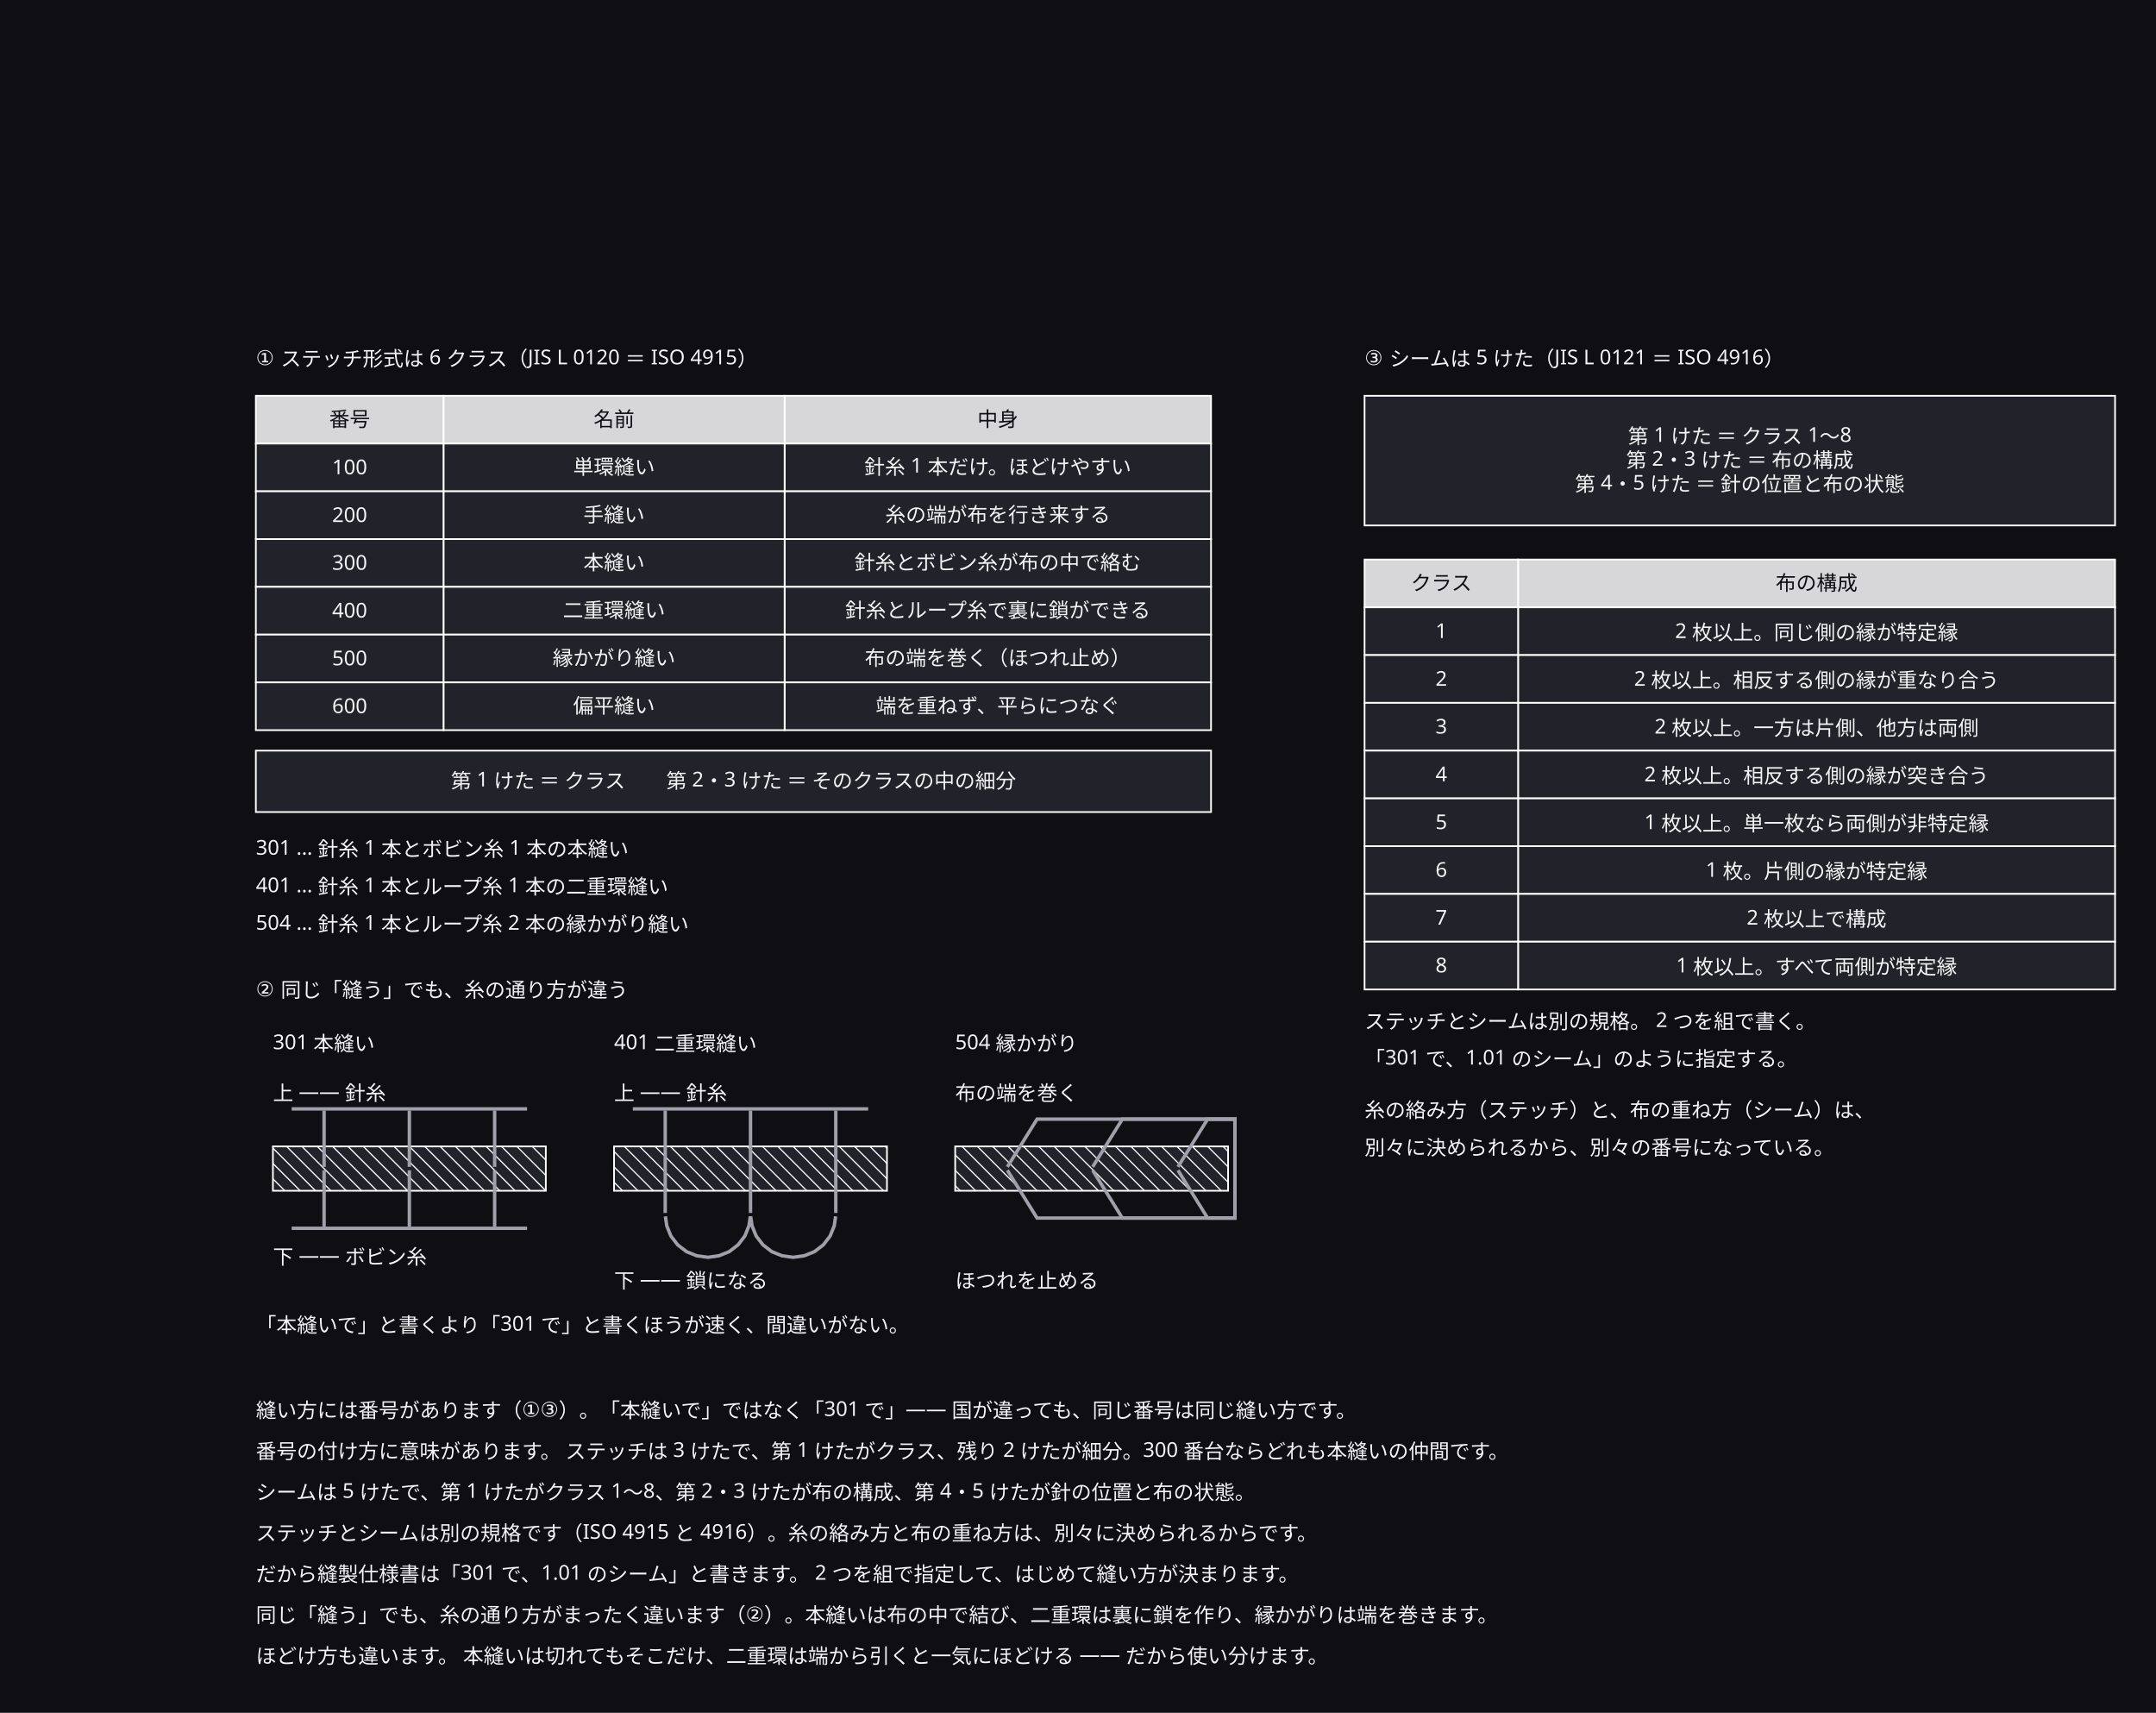
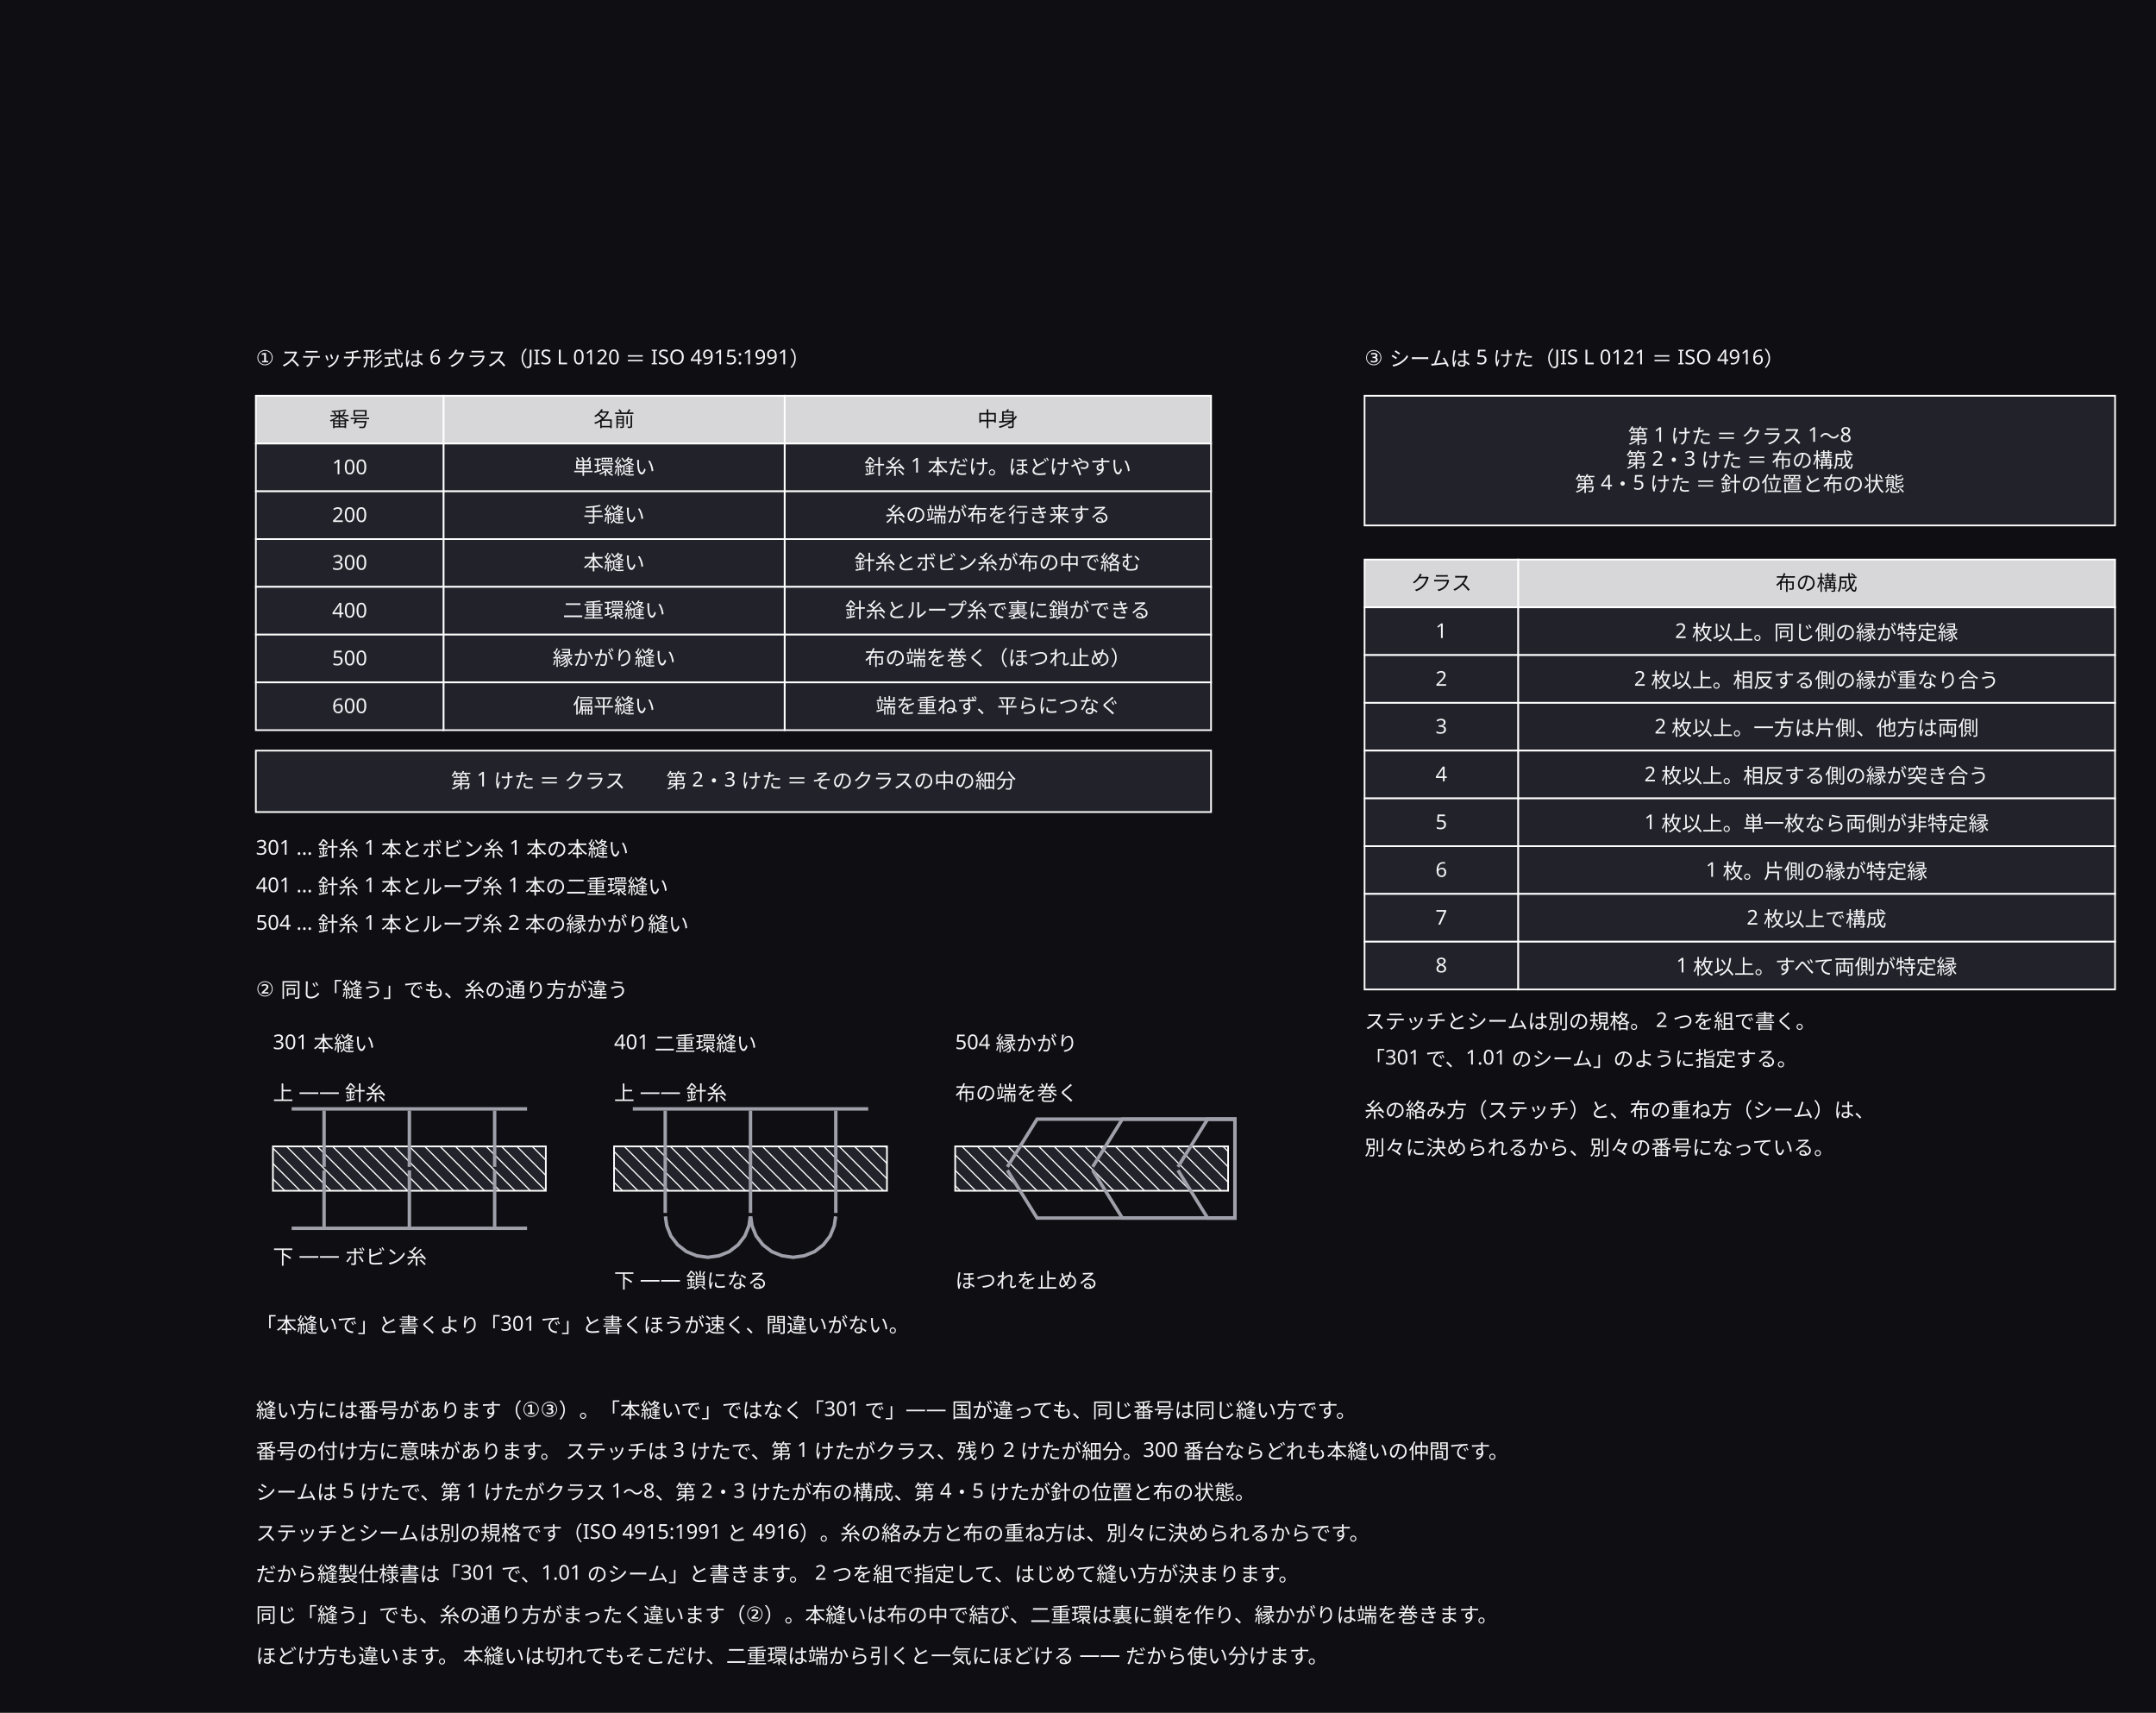
<svg xmlns="http://www.w3.org/2000/svg" width="1264" height="1004" viewBox="0 0 1264 1004">
  <defs>
    <marker id="arrow" viewBox="0 0 10 10" refX="9" refY="5" markerWidth="6" markerHeight="6" orient="auto">
      <path d="M 0 0 L 10 5 L 0 10 z" fill="#a0a0ab" />
    </marker>
  </defs>
  <rect data-paper="1" x="0" y="0" width="1264" height="1004" fill="#0f0f13" />
  <g data-node="sr" data-pinned="false" data-shape="rect">
    <rect x="800" y="232" width="440" height="76" fill="#22222a" stroke="#ffffff" stroke-width="1" />
  </g>
  <g data-node="rule" data-pinned="false" data-shape="rect">
    <rect x="150" y="440" width="560" height="36" fill="#22222a" stroke="#ffffff" stroke-width="1" />
  </g>
  <g data-node="r1" data-pinned="false" data-shape="rect" />
  <g data-node="r2" data-pinned="false" data-shape="rect" />
  <g data-node="r3" data-pinned="false" data-shape="rect" />
  <g data-node="r4" data-pinned="false" data-shape="rect" />
  <g data-node="r5" data-pinned="false" data-shape="rect" />
  <g data-node="r6" data-pinned="false" data-shape="rect" />
  <g data-node="r7" data-pinned="false" data-shape="rect" />
  <g data-node="t1" data-pinned="false" data-shape="rect" />
  <g data-node="t2" data-pinned="false" data-shape="rect" />
  <g data-node="n4" data-pinned="false" data-shape="rect" />
  <g data-node="n1" data-pinned="false" data-shape="rect" />
  <g data-node="n2" data-pinned="false" data-shape="rect" />
  <g data-node="n3" data-pinned="false" data-shape="rect" />
  <g data-node="b0_1" data-pinned="false" data-shape="rect">
    <rect x="890" y="328" width="350" height="28" fill="#22222a" stroke="#ffffff" stroke-width="1" />
    <rect x="890" y="328" width="350" height="28" fill="#ffffff" fill-opacity="0.82" />
  </g>
  <g data-node="b1_1" data-pinned="false" data-shape="rect">
    <rect x="890" y="356" width="350" height="28" fill="#22222a" stroke="#ffffff" stroke-width="1" />
  </g>
  <g data-node="b2_1" data-pinned="false" data-shape="rect">
    <rect x="890" y="384" width="350" height="28" fill="#22222a" stroke="#ffffff" stroke-width="1" />
  </g>
  <g data-node="b3_1" data-pinned="false" data-shape="rect">
    <rect x="890" y="412" width="350" height="28" fill="#22222a" stroke="#ffffff" stroke-width="1" />
  </g>
  <g data-node="b4_1" data-pinned="false" data-shape="rect">
    <rect x="890" y="440" width="350" height="28" fill="#22222a" stroke="#ffffff" stroke-width="1" />
  </g>
  <g data-node="b5_1" data-pinned="false" data-shape="rect">
    <rect x="890" y="468" width="350" height="28" fill="#22222a" stroke="#ffffff" stroke-width="1" />
  </g>
  <g data-node="b6_1" data-pinned="false" data-shape="rect">
    <rect x="890" y="496" width="350" height="28" fill="#22222a" stroke="#ffffff" stroke-width="1" />
  </g>
  <g data-node="b7_1" data-pinned="false" data-shape="rect">
    <rect x="890" y="524" width="350" height="28" fill="#22222a" stroke="#ffffff" stroke-width="1" />
  </g>
  <g data-node="b8_1" data-pinned="false" data-shape="rect">
    <rect x="890" y="552" width="350" height="28" fill="#22222a" stroke="#ffffff" stroke-width="1" />
  </g>
  <g data-node="t3" data-pinned="false" data-shape="rect" />
  <g data-node="n5" data-pinned="false" data-shape="rect" />
  <g data-node="n6" data-pinned="false" data-shape="rect" />
  <g data-node="n7" data-pinned="false" data-shape="rect" />
  <g data-node="n8" data-pinned="false" data-shape="rect" />
  <g data-node="a0_2" data-pinned="false" data-shape="rect">
    <rect x="460" y="232" width="250" height="28" fill="#22222a" stroke="#ffffff" stroke-width="1" />
    <rect x="460" y="232" width="250" height="28" fill="#ffffff" fill-opacity="0.82" />
  </g>
  <g data-node="a1_2" data-pinned="false" data-shape="rect">
    <rect x="460" y="260" width="250" height="28" fill="#22222a" stroke="#ffffff" stroke-width="1" />
  </g>
  <g data-node="a2_2" data-pinned="false" data-shape="rect">
    <rect x="460" y="288" width="250" height="28" fill="#22222a" stroke="#ffffff" stroke-width="1" />
  </g>
  <g data-node="a3_2" data-pinned="false" data-shape="rect">
    <rect x="460" y="316" width="250" height="28" fill="#22222a" stroke="#ffffff" stroke-width="1" />
  </g>
  <g data-node="a4_2" data-pinned="false" data-shape="rect">
    <rect x="460" y="344" width="250" height="28" fill="#22222a" stroke="#ffffff" stroke-width="1" />
  </g>
  <g data-node="a5_2" data-pinned="false" data-shape="rect">
    <rect x="460" y="372" width="250" height="28" fill="#22222a" stroke="#ffffff" stroke-width="1" />
  </g>
  <g data-node="a6_2" data-pinned="false" data-shape="rect">
    <rect x="460" y="400" width="250" height="28" fill="#22222a" stroke="#ffffff" stroke-width="1" />
  </g>
  <g data-node="a0_1" data-pinned="false" data-shape="rect">
    <rect x="260" y="232" width="200" height="28" fill="#22222a" stroke="#ffffff" stroke-width="1" />
    <rect x="260" y="232" width="200" height="28" fill="#ffffff" fill-opacity="0.82" />
  </g>
  <g data-node="a1_1" data-pinned="false" data-shape="rect">
    <rect x="260" y="260" width="200" height="28" fill="#22222a" stroke="#ffffff" stroke-width="1" />
  </g>
  <g data-node="a2_1" data-pinned="false" data-shape="rect">
    <rect x="260" y="288" width="200" height="28" fill="#22222a" stroke="#ffffff" stroke-width="1" />
  </g>
  <g data-node="a3_1" data-pinned="false" data-shape="rect">
    <rect x="260" y="316" width="200" height="28" fill="#22222a" stroke="#ffffff" stroke-width="1" />
  </g>
  <g data-node="a4_1" data-pinned="false" data-shape="rect">
    <rect x="260" y="344" width="200" height="28" fill="#22222a" stroke="#ffffff" stroke-width="1" />
  </g>
  <g data-node="a5_1" data-pinned="false" data-shape="rect">
    <rect x="260" y="372" width="200" height="28" fill="#22222a" stroke="#ffffff" stroke-width="1" />
  </g>
  <g data-node="a6_1" data-pinned="false" data-shape="rect">
    <rect x="260" y="400" width="200" height="28" fill="#22222a" stroke="#ffffff" stroke-width="1" />
  </g>
  <g data-node="cl0" data-pinned="false" data-shape="rect">
    <rect x="160" y="672" width="160" height="26" fill="#22222a" stroke="#ffffff" stroke-width="1" />
    <line x1="320" y1="680" x2="312" y2="672" stroke="#ffffff" stroke-width="0.7" />
    <line x1="320" y1="689" x2="303" y2="672" stroke="#ffffff" stroke-width="0.7" />
    <line x1="320" y1="698" x2="294" y2="672" stroke="#ffffff" stroke-width="0.7" />
    <line x1="285" y1="672" x2="311" y2="698" stroke="#ffffff" stroke-width="0.7" />
    <line x1="276" y1="672" x2="302" y2="698" stroke="#ffffff" stroke-width="0.7" />
    <line x1="267" y1="672" x2="293" y2="698" stroke="#ffffff" stroke-width="0.7" />
    <line x1="258" y1="672" x2="284" y2="698" stroke="#ffffff" stroke-width="0.7" />
    <line x1="249" y1="672" x2="275" y2="698" stroke="#ffffff" stroke-width="0.7" />
    <line x1="240" y1="672" x2="266" y2="698" stroke="#ffffff" stroke-width="0.7" />
    <line x1="231" y1="672" x2="257" y2="698" stroke="#ffffff" stroke-width="0.7" />
    <line x1="222" y1="672" x2="248" y2="698" stroke="#ffffff" stroke-width="0.7" />
    <line x1="213" y1="672" x2="239" y2="698" stroke="#ffffff" stroke-width="0.7" />
    <line x1="204" y1="672" x2="230" y2="698" stroke="#ffffff" stroke-width="0.7" />
    <line x1="195" y1="672" x2="221" y2="698" stroke="#ffffff" stroke-width="0.7" />
    <line x1="186" y1="672" x2="212" y2="698" stroke="#ffffff" stroke-width="0.7" />
    <line x1="177" y1="672" x2="203" y2="698" stroke="#ffffff" stroke-width="0.7" />
    <line x1="168" y1="672" x2="194" y2="698" stroke="#ffffff" stroke-width="0.7" />
    <line x1="160" y1="673" x2="185" y2="698" stroke="#ffffff" stroke-width="0.7" />
    <line x1="160" y1="682" x2="176" y2="698" stroke="#ffffff" stroke-width="0.7" />
    <line x1="160" y1="691" x2="167" y2="698" stroke="#ffffff" stroke-width="0.7" />
  </g>
  <g data-node="cl1" data-pinned="false" data-shape="rect">
    <rect x="360" y="672" width="160" height="26" fill="#22222a" stroke="#ffffff" stroke-width="1" />
    <line x1="520" y1="673" x2="519" y2="672" stroke="#ffffff" stroke-width="0.7" />
    <line x1="520" y1="682" x2="510" y2="672" stroke="#ffffff" stroke-width="0.7" />
    <line x1="520" y1="691" x2="501" y2="672" stroke="#ffffff" stroke-width="0.7" />
    <line x1="492" y1="672" x2="518" y2="698" stroke="#ffffff" stroke-width="0.7" />
    <line x1="483" y1="672" x2="509" y2="698" stroke="#ffffff" stroke-width="0.7" />
    <line x1="474" y1="672" x2="500" y2="698" stroke="#ffffff" stroke-width="0.7" />
    <line x1="465" y1="672" x2="491" y2="698" stroke="#ffffff" stroke-width="0.7" />
    <line x1="456" y1="672" x2="482" y2="698" stroke="#ffffff" stroke-width="0.7" />
    <line x1="447" y1="672" x2="473" y2="698" stroke="#ffffff" stroke-width="0.7" />
    <line x1="438" y1="672" x2="464" y2="698" stroke="#ffffff" stroke-width="0.7" />
    <line x1="429" y1="672" x2="455" y2="698" stroke="#ffffff" stroke-width="0.7" />
    <line x1="420" y1="672" x2="446" y2="698" stroke="#ffffff" stroke-width="0.7" />
    <line x1="411" y1="672" x2="437" y2="698" stroke="#ffffff" stroke-width="0.7" />
    <line x1="402" y1="672" x2="428" y2="698" stroke="#ffffff" stroke-width="0.7" />
    <line x1="393" y1="672" x2="419" y2="698" stroke="#ffffff" stroke-width="0.7" />
    <line x1="384" y1="672" x2="410" y2="698" stroke="#ffffff" stroke-width="0.7" />
    <line x1="375" y1="672" x2="401" y2="698" stroke="#ffffff" stroke-width="0.7" />
    <line x1="366" y1="672" x2="392" y2="698" stroke="#ffffff" stroke-width="0.7" />
    <line x1="360" y1="675" x2="383" y2="698" stroke="#ffffff" stroke-width="0.7" />
    <line x1="360" y1="684" x2="374" y2="698" stroke="#ffffff" stroke-width="0.7" />
    <line x1="360" y1="693" x2="365" y2="698" stroke="#ffffff" stroke-width="0.7" />
  </g>
  <g data-node="cl2" data-pinned="false" data-shape="rect">
    <rect x="560" y="672" width="160" height="26" fill="#22222a" stroke="#ffffff" stroke-width="1" />
    <line x1="720" y1="675" x2="717" y2="672" stroke="#ffffff" stroke-width="0.7" />
    <line x1="720" y1="684" x2="708" y2="672" stroke="#ffffff" stroke-width="0.7" />
    <line x1="720" y1="693" x2="699" y2="672" stroke="#ffffff" stroke-width="0.7" />
    <line x1="690" y1="672" x2="716" y2="698" stroke="#ffffff" stroke-width="0.7" />
    <line x1="681" y1="672" x2="707" y2="698" stroke="#ffffff" stroke-width="0.7" />
    <line x1="672" y1="672" x2="698" y2="698" stroke="#ffffff" stroke-width="0.7" />
    <line x1="663" y1="672" x2="689" y2="698" stroke="#ffffff" stroke-width="0.7" />
    <line x1="654" y1="672" x2="680" y2="698" stroke="#ffffff" stroke-width="0.7" />
    <line x1="645" y1="672" x2="671" y2="698" stroke="#ffffff" stroke-width="0.7" />
    <line x1="636" y1="672" x2="662" y2="698" stroke="#ffffff" stroke-width="0.7" />
    <line x1="627" y1="672" x2="653" y2="698" stroke="#ffffff" stroke-width="0.7" />
    <line x1="618" y1="672" x2="644" y2="698" stroke="#ffffff" stroke-width="0.7" />
    <line x1="609" y1="672" x2="635" y2="698" stroke="#ffffff" stroke-width="0.7" />
    <line x1="600" y1="672" x2="626" y2="698" stroke="#ffffff" stroke-width="0.7" />
    <line x1="591" y1="672" x2="617" y2="698" stroke="#ffffff" stroke-width="0.7" />
    <line x1="582" y1="672" x2="608" y2="698" stroke="#ffffff" stroke-width="0.7" />
    <line x1="573" y1="672" x2="599" y2="698" stroke="#ffffff" stroke-width="0.7" />
    <line x1="564" y1="672" x2="590" y2="698" stroke="#ffffff" stroke-width="0.7" />
    <line x1="560" y1="677" x2="581" y2="698" stroke="#ffffff" stroke-width="0.7" />
    <line x1="560" y1="686" x2="572" y2="698" stroke="#ffffff" stroke-width="0.7" />
    <line x1="560" y1="695" x2="563" y2="698" stroke="#ffffff" stroke-width="0.7" />
  </g>
  <g data-node="sl0" data-pinned="false" data-shape="rect" />
  <g data-node="u0" data-pinned="false" data-shape="rect" />
  <g data-node="d0" data-pinned="false" data-shape="rect" />
  <g data-node="sl1" data-pinned="false" data-shape="rect" />
  <g data-node="u1" data-pinned="false" data-shape="rect" />
  <g data-node="d1" data-pinned="false" data-shape="rect" />
  <g data-node="sl2" data-pinned="false" data-shape="rect" />
  <g data-node="u2" data-pinned="false" data-shape="rect" />
  <g data-node="d2" data-pinned="false" data-shape="rect" />
  <g data-node="a0_0" data-pinned="false" data-shape="rect">
    <rect x="150" y="232" width="110" height="28" fill="#22222a" stroke="#ffffff" stroke-width="1" />
    <rect x="150" y="232" width="110" height="28" fill="#ffffff" fill-opacity="0.82" />
  </g>
  <g data-node="a1_0" data-pinned="false" data-shape="rect">
    <rect x="150" y="260" width="110" height="28" fill="#22222a" stroke="#ffffff" stroke-width="1" />
  </g>
  <g data-node="a2_0" data-pinned="false" data-shape="rect">
    <rect x="150" y="288" width="110" height="28" fill="#22222a" stroke="#ffffff" stroke-width="1" />
  </g>
  <g data-node="a3_0" data-pinned="false" data-shape="rect">
    <rect x="150" y="316" width="110" height="28" fill="#22222a" stroke="#ffffff" stroke-width="1" />
  </g>
  <g data-node="a4_0" data-pinned="false" data-shape="rect">
    <rect x="150" y="344" width="110" height="28" fill="#22222a" stroke="#ffffff" stroke-width="1" />
  </g>
  <g data-node="a5_0" data-pinned="false" data-shape="rect">
    <rect x="150" y="372" width="110" height="28" fill="#22222a" stroke="#ffffff" stroke-width="1" />
  </g>
  <g data-node="a6_0" data-pinned="false" data-shape="rect">
    <rect x="150" y="400" width="110" height="28" fill="#22222a" stroke="#ffffff" stroke-width="1" />
  </g>
  <g data-node="b0_0" data-pinned="false" data-shape="rect">
    <rect x="800" y="328" width="90" height="28" fill="#22222a" stroke="#ffffff" stroke-width="1" />
    <rect x="800" y="328" width="90" height="28" fill="#ffffff" fill-opacity="0.82" />
  </g>
  <g data-node="b1_0" data-pinned="false" data-shape="rect">
    <rect x="800" y="356" width="90" height="28" fill="#22222a" stroke="#ffffff" stroke-width="1" />
  </g>
  <g data-node="b2_0" data-pinned="false" data-shape="rect">
    <rect x="800" y="384" width="90" height="28" fill="#22222a" stroke="#ffffff" stroke-width="1" />
  </g>
  <g data-node="b3_0" data-pinned="false" data-shape="rect">
    <rect x="800" y="412" width="90" height="28" fill="#22222a" stroke="#ffffff" stroke-width="1" />
  </g>
  <g data-node="b4_0" data-pinned="false" data-shape="rect">
    <rect x="800" y="440" width="90" height="28" fill="#22222a" stroke="#ffffff" stroke-width="1" />
  </g>
  <g data-node="b5_0" data-pinned="false" data-shape="rect">
    <rect x="800" y="468" width="90" height="28" fill="#22222a" stroke="#ffffff" stroke-width="1" />
  </g>
  <g data-node="b6_0" data-pinned="false" data-shape="rect">
    <rect x="800" y="496" width="90" height="28" fill="#22222a" stroke="#ffffff" stroke-width="1" />
  </g>
  <g data-node="b7_0" data-pinned="false" data-shape="rect">
    <rect x="800" y="524" width="90" height="28" fill="#22222a" stroke="#ffffff" stroke-width="1" />
  </g>
  <g data-node="b8_0" data-pinned="false" data-shape="rect">
    <rect x="800" y="552" width="90" height="28" fill="#22222a" stroke="#ffffff" stroke-width="1" />
  </g>
  <g data-node="p0" data-pinned="false" data-shape="rect" />
  <g data-node="p1" data-pinned="false" data-shape="rect" />
  <g data-node="p2" data-pinned="false" data-shape="rect" />
  <g data-node="p3" data-pinned="false" data-shape="rect" />
  <g data-node="p4" data-pinned="false" data-shape="rect" />
  <g data-node="p5" data-pinned="false" data-shape="rect" />
  <g data-node="p6" data-pinned="false" data-shape="rect" />
  <g data-node="p7" data-pinned="false" data-shape="rect" />
  <g data-node="p8" data-pinned="false" data-shape="rect" />
  <g data-node="p9" data-pinned="false" data-shape="rect" />
  <g data-node="p10" data-pinned="false" data-shape="rect" />
  <g data-node="p11" data-pinned="false" data-shape="rect" />
  <g data-node="p12" data-pinned="false" data-shape="rect" />
  <g data-node="p13" data-pinned="false" data-shape="rect" />
  <g data-node="p14" data-pinned="false" data-shape="rect" />
  <g data-node="p15" data-pinned="false" data-shape="rect" />
  <g data-node="p16" data-pinned="false" data-shape="rect" />
  <g data-node="p17" data-pinned="false" data-shape="rect" />
  <g data-node="p18" data-pinned="false" data-shape="rect" />
  <g data-node="p19" data-pinned="false" data-shape="rect" />
  <g data-node="p20" data-pinned="false" data-shape="rect" />
  <g data-node="p21" data-pinned="false" data-shape="rect" />
  <g data-node="p22" data-pinned="false" data-shape="rect" />
  <g data-node="p23" data-pinned="false" data-shape="rect" />
  <g data-node="p24" data-pinned="false" data-shape="rect" />
  <g data-node="p25" data-pinned="false" data-shape="rect" />
  <g data-node="p26" data-pinned="false" data-shape="rect" />
  <g data-node="p27" data-pinned="false" data-shape="rect" />
  <g data-node="p28" data-pinned="false" data-shape="rect" />
  <g data-node="p29" data-pinned="false" data-shape="rect" />
  <g data-node="p30" data-pinned="false" data-shape="rect" />
  <g data-node="p31" data-pinned="false" data-shape="rect" />
  <g data-node="p32" data-pinned="false" data-shape="rect" />
  <g data-node="p33" data-pinned="false" data-shape="rect" />
  <g data-edge="p0&gt;p1" data-pinned="false">
    <path d="M 190 651 L 190 684" fill="none" stroke="#a0a0ab" stroke-width="2" />
  </g>
  <g data-edge="p2&gt;p3" data-pinned="false">
    <path d="M 190 686 L 190 719" fill="none" stroke="#a0a0ab" stroke-width="2" />
  </g>
  <g data-edge="p4&gt;p5" data-pinned="false">
    <path d="M 240 651 L 240 684" fill="none" stroke="#a0a0ab" stroke-width="2" />
  </g>
  <g data-edge="p6&gt;p7" data-pinned="false">
    <path d="M 240 686 L 240 719" fill="none" stroke="#a0a0ab" stroke-width="2" />
  </g>
  <g data-edge="p8&gt;p9" data-pinned="false">
    <path d="M 290 651 L 290 684" fill="none" stroke="#a0a0ab" stroke-width="2" />
  </g>
  <g data-edge="p10&gt;p11" data-pinned="false">
    <path d="M 290 686 L 290 719" fill="none" stroke="#a0a0ab" stroke-width="2" />
  </g>
  <g data-edge="p12&gt;p13" data-pinned="false">
    <path d="M 171 650 L 309 650" fill="none" stroke="#a0a0ab" stroke-width="2" />
  </g>
  <g data-edge="p14&gt;p15" data-pinned="false">
    <path d="M 171 720 L 309 720" fill="none" stroke="#a0a0ab" stroke-width="2" />
  </g>
  <g data-edge="p16&gt;p17" data-pinned="false">
    <path d="M 390 651 L 390 711" fill="none" stroke="#a0a0ab" stroke-width="2" />
  </g>
  <g data-edge="p18&gt;p19" data-pinned="false">
    <path d="M 440 651 L 440 711" fill="none" stroke="#a0a0ab" stroke-width="2" />
  </g>
  <g data-edge="p20&gt;p21" data-pinned="false">
    <path d="M 490 651 L 490 711" fill="none" stroke="#a0a0ab" stroke-width="2" />
  </g>
  <g data-edge="p22&gt;p23" data-pinned="false">
    <path d="M 371 650 L 509 650" fill="none" stroke="#a0a0ab" stroke-width="2" />
  </g>
  <g data-edge="p24&gt;p25" data-pinned="false">
    <path d="M 390.1 713 L 390.9 718.5 L 393.3 724.5 L 397.3 729.7 L 402.5 733.7 L 408.5 736.1 L 415 737 L 421.5 736.1 L 427.5 733.7 L 432.7 729.7 L 436.7 724.5 L 439.1 718.5 L 439.9 713" fill="none" stroke="#a0a0ab" stroke-width="2" />
  </g>
  <g data-edge="p26&gt;p27" data-pinned="false">
    <path d="M 440.1 713 L 440.9 718.5 L 443.3 724.5 L 447.3 729.7 L 452.5 733.7 L 458.5 736.1 L 465 737 L 471.5 736.1 L 477.5 733.7 L 482.7 729.7 L 486.7 724.5 L 489.1 718.5 L 489.9 713" fill="none" stroke="#a0a0ab" stroke-width="2" />
  </g>
  <g data-edge="p28&gt;p29" data-pinned="false">
    <path d="M 590.6 684 L 608 656 L 724 656 L 724 714 L 608 714 L 590.6 686" fill="none" stroke="#a0a0ab" stroke-width="2" />
  </g>
  <g data-edge="p30&gt;p31" data-pinned="false">
    <path d="M 640.6 684 L 658 656 L 724 656 L 724 714 L 658 714 L 640.6 686" fill="none" stroke="#a0a0ab" stroke-width="2" />
  </g>
  <g data-edge="p32&gt;p33" data-pinned="false">
    <path d="M 690.6 684 L 708 656 L 724 656 L 724 714 L 708 714 L 690.6 686" fill="none" stroke="#a0a0ab" stroke-width="2" />
  </g>
  <g data-name="sr">
    <text x="1020" y="260" text-anchor="middle" font-family="sans-serif" font-size="12" fill="#f4f4f6">第 1 けた ＝ クラス 1〜8</text>
    <text x="1020" y="274" text-anchor="middle" font-family="sans-serif" font-size="12" fill="#f4f4f6">第 2・3 けた ＝ 布の構成</text>
    <text x="1020" y="288" text-anchor="middle" font-family="sans-serif" font-size="12" fill="#f4f4f6">第 4・5 けた ＝ 針の位置と布の状態</text>
  </g>
  <g data-name="rule">
    <text x="430" y="462" text-anchor="middle" font-family="sans-serif" font-size="12" fill="#f4f4f6">第 1 けた ＝ クラス　　第 2・3 けた ＝ そのクラスの中の細分</text>
  </g>
  <g data-name="r1">
    <text x="150" y="831" text-anchor="start" font-family="sans-serif" font-size="12" fill="#f4f4f6">縫い方には番号があります（①③）。「本縫いで」ではなく「301 で」—— 国が違っても、同じ番号は同じ縫い方です。</text>
  </g>
  <g data-name="r2">
    <text x="150" y="855" text-anchor="start" font-family="sans-serif" font-size="12" fill="#f4f4f6">番号の付け方に意味があります。 ステッチは 3 けたで、第 1 けたがクラス、残り 2 けたが細分。300 番台ならどれも本縫いの仲間です。</text>
  </g>
  <g data-name="r3">
    <text x="150" y="879" text-anchor="start" font-family="sans-serif" font-size="12" fill="#f4f4f6">シームは 5 けたで、第 1 けたがクラス 1〜8、第 2・3 けたが布の構成、第 4・5 けたが針の位置と布の状態。</text>
  </g>
  <g data-name="r4">
-     <text x="150" y="903" text-anchor="start" font-family="sans-serif" font-size="12" fill="#f4f4f6">ステッチとシームは別の規格です（ISO 4915 と 4916）。糸の絡み方と布の重ね方は、別々に決められるからです。</text>
+     <text x="150" y="903" text-anchor="start" font-family="sans-serif" font-size="12" fill="#f4f4f6">ステッチとシームは別の規格です（ISO 4915:1991 と 4916）。糸の絡み方と布の重ね方は、別々に決められるからです。</text>
  </g>
  <g data-name="r5">
    <text x="150" y="927" text-anchor="start" font-family="sans-serif" font-size="12" fill="#f4f4f6">だから縫製仕様書は「301 で、1.01 のシーム」と書きます。 2 つを組で指定して、はじめて縫い方が決まります。</text>
  </g>
  <g data-name="r6">
    <text x="150" y="951" text-anchor="start" font-family="sans-serif" font-size="12" fill="#f4f4f6">同じ「縫う」でも、糸の通り方がまったく違います（②）。本縫いは布の中で結び、二重環は裏に鎖を作り、縁かがりは端を巻きます。</text>
  </g>
  <g data-name="r7">
    <text x="150" y="975" text-anchor="start" font-family="sans-serif" font-size="12" fill="#f4f4f6">ほどけ方も違います。 本縫いは切れてもそこだけ、二重環は端から引くと一気にほどける —— だから使い分けます。</text>
  </g>
  <g data-name="t1">
-     <text x="150" y="214" text-anchor="start" font-family="sans-serif" font-size="12" fill="#f4f4f6">① ステッチ形式は 6 クラス（JIS L 0120 ＝ ISO 4915）</text>
+     <text x="150" y="214" text-anchor="start" font-family="sans-serif" font-size="12" fill="#f4f4f6">① ステッチ形式は 6 クラス（JIS L 0120 ＝ ISO 4915:1991）</text>
  </g>
  <g data-name="t2">
    <text x="150" y="584" text-anchor="start" font-family="sans-serif" font-size="12" fill="#f4f4f6">② 同じ「縫う」でも、糸の通り方が違う</text>
  </g>
  <g data-name="n4">
    <text x="150" y="781" text-anchor="start" font-family="sans-serif" font-size="12" fill="#f4f4f6">「本縫いで」と書くより「301 で」と書くほうが速く、間違いがない。</text>
  </g>
  <g data-name="n1">
    <text x="150" y="501" text-anchor="start" font-family="sans-serif" font-size="12" fill="#f4f4f6">301 … 針糸 1 本とボビン糸 1 本の本縫い</text>
  </g>
  <g data-name="n2">
    <text x="150" y="523" text-anchor="start" font-family="sans-serif" font-size="12" fill="#f4f4f6">401 … 針糸 1 本とループ糸 1 本の二重環縫い</text>
  </g>
  <g data-name="n3">
    <text x="150" y="545" text-anchor="start" font-family="sans-serif" font-size="12" fill="#f4f4f6">504 … 針糸 1 本とループ糸 2 本の縁かがり縫い</text>
  </g>
  <g data-name="b0_1">
    <text x="1065" y="346" text-anchor="middle" font-family="sans-serif" font-size="12" fill="#0f0f13">布の構成</text>
  </g>
  <g data-name="b1_1">
    <text x="1065" y="374" text-anchor="middle" font-family="sans-serif" font-size="12" fill="#f4f4f6">2 枚以上。同じ側の縁が特定縁</text>
  </g>
  <g data-name="b2_1">
    <text x="1065" y="402" text-anchor="middle" font-family="sans-serif" font-size="12" fill="#f4f4f6">2 枚以上。相反する側の縁が重なり合う</text>
  </g>
  <g data-name="b3_1">
    <text x="1065" y="430" text-anchor="middle" font-family="sans-serif" font-size="12" fill="#f4f4f6">2 枚以上。一方は片側、他方は両側</text>
  </g>
  <g data-name="b4_1">
    <text x="1065" y="458" text-anchor="middle" font-family="sans-serif" font-size="12" fill="#f4f4f6">2 枚以上。相反する側の縁が突き合う</text>
  </g>
  <g data-name="b5_1">
    <text x="1065" y="486" text-anchor="middle" font-family="sans-serif" font-size="12" fill="#f4f4f6">1 枚以上。単一枚なら両側が非特定縁</text>
  </g>
  <g data-name="b6_1">
    <text x="1065" y="514" text-anchor="middle" font-family="sans-serif" font-size="12" fill="#f4f4f6">1 枚。片側の縁が特定縁</text>
  </g>
  <g data-name="b7_1">
    <text x="1065" y="542" text-anchor="middle" font-family="sans-serif" font-size="12" fill="#f4f4f6">2 枚以上で構成</text>
  </g>
  <g data-name="b8_1">
    <text x="1065" y="570" text-anchor="middle" font-family="sans-serif" font-size="12" fill="#f4f4f6">1 枚以上。すべて両側が特定縁</text>
  </g>
  <g data-name="t3">
    <text x="800" y="214" text-anchor="start" font-family="sans-serif" font-size="12" fill="#f4f4f6">③ シームは 5 けた（JIS L 0121 ＝ ISO 4916）</text>
  </g>
  <g data-name="n5">
    <text x="800" y="603" text-anchor="start" font-family="sans-serif" font-size="12" fill="#f4f4f6">ステッチとシームは別の規格。 2 つを組で書く。</text>
  </g>
  <g data-name="n6">
    <text x="800" y="625" text-anchor="start" font-family="sans-serif" font-size="12" fill="#f4f4f6">「301 で、1.01 のシーム」のように指定する。</text>
  </g>
  <g data-name="n7">
    <text x="800" y="655" text-anchor="start" font-family="sans-serif" font-size="12" fill="#f4f4f6">糸の絡み方（ステッチ）と、布の重ね方（シーム）は、</text>
  </g>
  <g data-name="n8">
    <text x="800" y="677" text-anchor="start" font-family="sans-serif" font-size="12" fill="#f4f4f6">別々に決められるから、別々の番号になっている。</text>
  </g>
  <g data-name="a0_2">
    <text x="585" y="250" text-anchor="middle" font-family="sans-serif" font-size="12" fill="#0f0f13">中身</text>
  </g>
  <g data-name="a1_2">
    <text x="585" y="278" text-anchor="middle" font-family="sans-serif" font-size="12" fill="#f4f4f6">針糸 1 本だけ。ほどけやすい</text>
  </g>
  <g data-name="a2_2">
    <text x="585" y="306" text-anchor="middle" font-family="sans-serif" font-size="12" fill="#f4f4f6">糸の端が布を行き来する</text>
  </g>
  <g data-name="a3_2">
    <text x="585" y="334" text-anchor="middle" font-family="sans-serif" font-size="12" fill="#f4f4f6">針糸とボビン糸が布の中で絡む</text>
  </g>
  <g data-name="a4_2">
    <text x="585" y="362" text-anchor="middle" font-family="sans-serif" font-size="12" fill="#f4f4f6">針糸とループ糸で裏に鎖ができる</text>
  </g>
  <g data-name="a5_2">
    <text x="585" y="390" text-anchor="middle" font-family="sans-serif" font-size="12" fill="#f4f4f6">布の端を巻く（ほつれ止め）</text>
  </g>
  <g data-name="a6_2">
    <text x="585" y="418" text-anchor="middle" font-family="sans-serif" font-size="12" fill="#f4f4f6">端を重ねず、平らにつなぐ</text>
  </g>
  <g data-name="a0_1">
    <text x="360" y="250" text-anchor="middle" font-family="sans-serif" font-size="12" fill="#0f0f13">名前</text>
  </g>
  <g data-name="a1_1">
    <text x="360" y="278" text-anchor="middle" font-family="sans-serif" font-size="12" fill="#f4f4f6">単環縫い</text>
  </g>
  <g data-name="a2_1">
    <text x="360" y="306" text-anchor="middle" font-family="sans-serif" font-size="12" fill="#f4f4f6">手縫い</text>
  </g>
  <g data-name="a3_1">
    <text x="360" y="334" text-anchor="middle" font-family="sans-serif" font-size="12" fill="#f4f4f6">本縫い</text>
  </g>
  <g data-name="a4_1">
    <text x="360" y="362" text-anchor="middle" font-family="sans-serif" font-size="12" fill="#f4f4f6">二重環縫い</text>
  </g>
  <g data-name="a5_1">
    <text x="360" y="390" text-anchor="middle" font-family="sans-serif" font-size="12" fill="#f4f4f6">縁かがり縫い</text>
  </g>
  <g data-name="a6_1">
    <text x="360" y="418" text-anchor="middle" font-family="sans-serif" font-size="12" fill="#f4f4f6">偏平縫い</text>
  </g>
  <g data-name="sl0">
    <text x="160" y="615" text-anchor="start" font-family="sans-serif" font-size="12" fill="#f4f4f6">301 本縫い</text>
  </g>
  <g data-name="u0">
    <text x="160" y="645" text-anchor="start" font-family="sans-serif" font-size="12" fill="#f4f4f6">上 —— 針糸</text>
  </g>
  <g data-name="d0">
    <text x="160" y="741" text-anchor="start" font-family="sans-serif" font-size="12" fill="#f4f4f6">下 —— ボビン糸</text>
  </g>
  <g data-name="sl1">
    <text x="360" y="615" text-anchor="start" font-family="sans-serif" font-size="12" fill="#f4f4f6">401 二重環縫い</text>
  </g>
  <g data-name="u1">
    <text x="360" y="645" text-anchor="start" font-family="sans-serif" font-size="12" fill="#f4f4f6">上 —— 針糸</text>
  </g>
  <g data-name="d1">
    <text x="360" y="755" text-anchor="start" font-family="sans-serif" font-size="12" fill="#f4f4f6">下 —— 鎖になる</text>
  </g>
  <g data-name="sl2">
    <text x="560" y="615" text-anchor="start" font-family="sans-serif" font-size="12" fill="#f4f4f6">504 縁かがり</text>
  </g>
  <g data-name="u2">
    <text x="560" y="645" text-anchor="start" font-family="sans-serif" font-size="12" fill="#f4f4f6">布の端を巻く</text>
  </g>
  <g data-name="d2">
    <text x="560" y="755" text-anchor="start" font-family="sans-serif" font-size="12" fill="#f4f4f6">ほつれを止める</text>
  </g>
  <g data-name="a0_0">
    <text x="205" y="250" text-anchor="middle" font-family="sans-serif" font-size="12" fill="#0f0f13">番号</text>
  </g>
  <g data-name="a1_0">
    <text x="205" y="278" text-anchor="middle" font-family="sans-serif" font-size="12" fill="#f4f4f6">100</text>
  </g>
  <g data-name="a2_0">
    <text x="205" y="306" text-anchor="middle" font-family="sans-serif" font-size="12" fill="#f4f4f6">200</text>
  </g>
  <g data-name="a3_0">
    <text x="205" y="334" text-anchor="middle" font-family="sans-serif" font-size="12" fill="#f4f4f6">300</text>
  </g>
  <g data-name="a4_0">
    <text x="205" y="362" text-anchor="middle" font-family="sans-serif" font-size="12" fill="#f4f4f6">400</text>
  </g>
  <g data-name="a5_0">
    <text x="205" y="390" text-anchor="middle" font-family="sans-serif" font-size="12" fill="#f4f4f6">500</text>
  </g>
  <g data-name="a6_0">
    <text x="205" y="418" text-anchor="middle" font-family="sans-serif" font-size="12" fill="#f4f4f6">600</text>
  </g>
  <g data-name="b0_0">
    <text x="845" y="346" text-anchor="middle" font-family="sans-serif" font-size="12" fill="#0f0f13">クラス</text>
  </g>
  <g data-name="b1_0">
    <text x="845" y="374" text-anchor="middle" font-family="sans-serif" font-size="12" fill="#f4f4f6">1</text>
  </g>
  <g data-name="b2_0">
    <text x="845" y="402" text-anchor="middle" font-family="sans-serif" font-size="12" fill="#f4f4f6">2</text>
  </g>
  <g data-name="b3_0">
    <text x="845" y="430" text-anchor="middle" font-family="sans-serif" font-size="12" fill="#f4f4f6">3</text>
  </g>
  <g data-name="b4_0">
    <text x="845" y="458" text-anchor="middle" font-family="sans-serif" font-size="12" fill="#f4f4f6">4</text>
  </g>
  <g data-name="b5_0">
    <text x="845" y="486" text-anchor="middle" font-family="sans-serif" font-size="12" fill="#f4f4f6">5</text>
  </g>
  <g data-name="b6_0">
    <text x="845" y="514" text-anchor="middle" font-family="sans-serif" font-size="12" fill="#f4f4f6">6</text>
  </g>
  <g data-name="b7_0">
    <text x="845" y="542" text-anchor="middle" font-family="sans-serif" font-size="12" fill="#f4f4f6">7</text>
  </g>
  <g data-name="b8_0">
    <text x="845" y="570" text-anchor="middle" font-family="sans-serif" font-size="12" fill="#f4f4f6">8</text>
  </g>
</svg>
